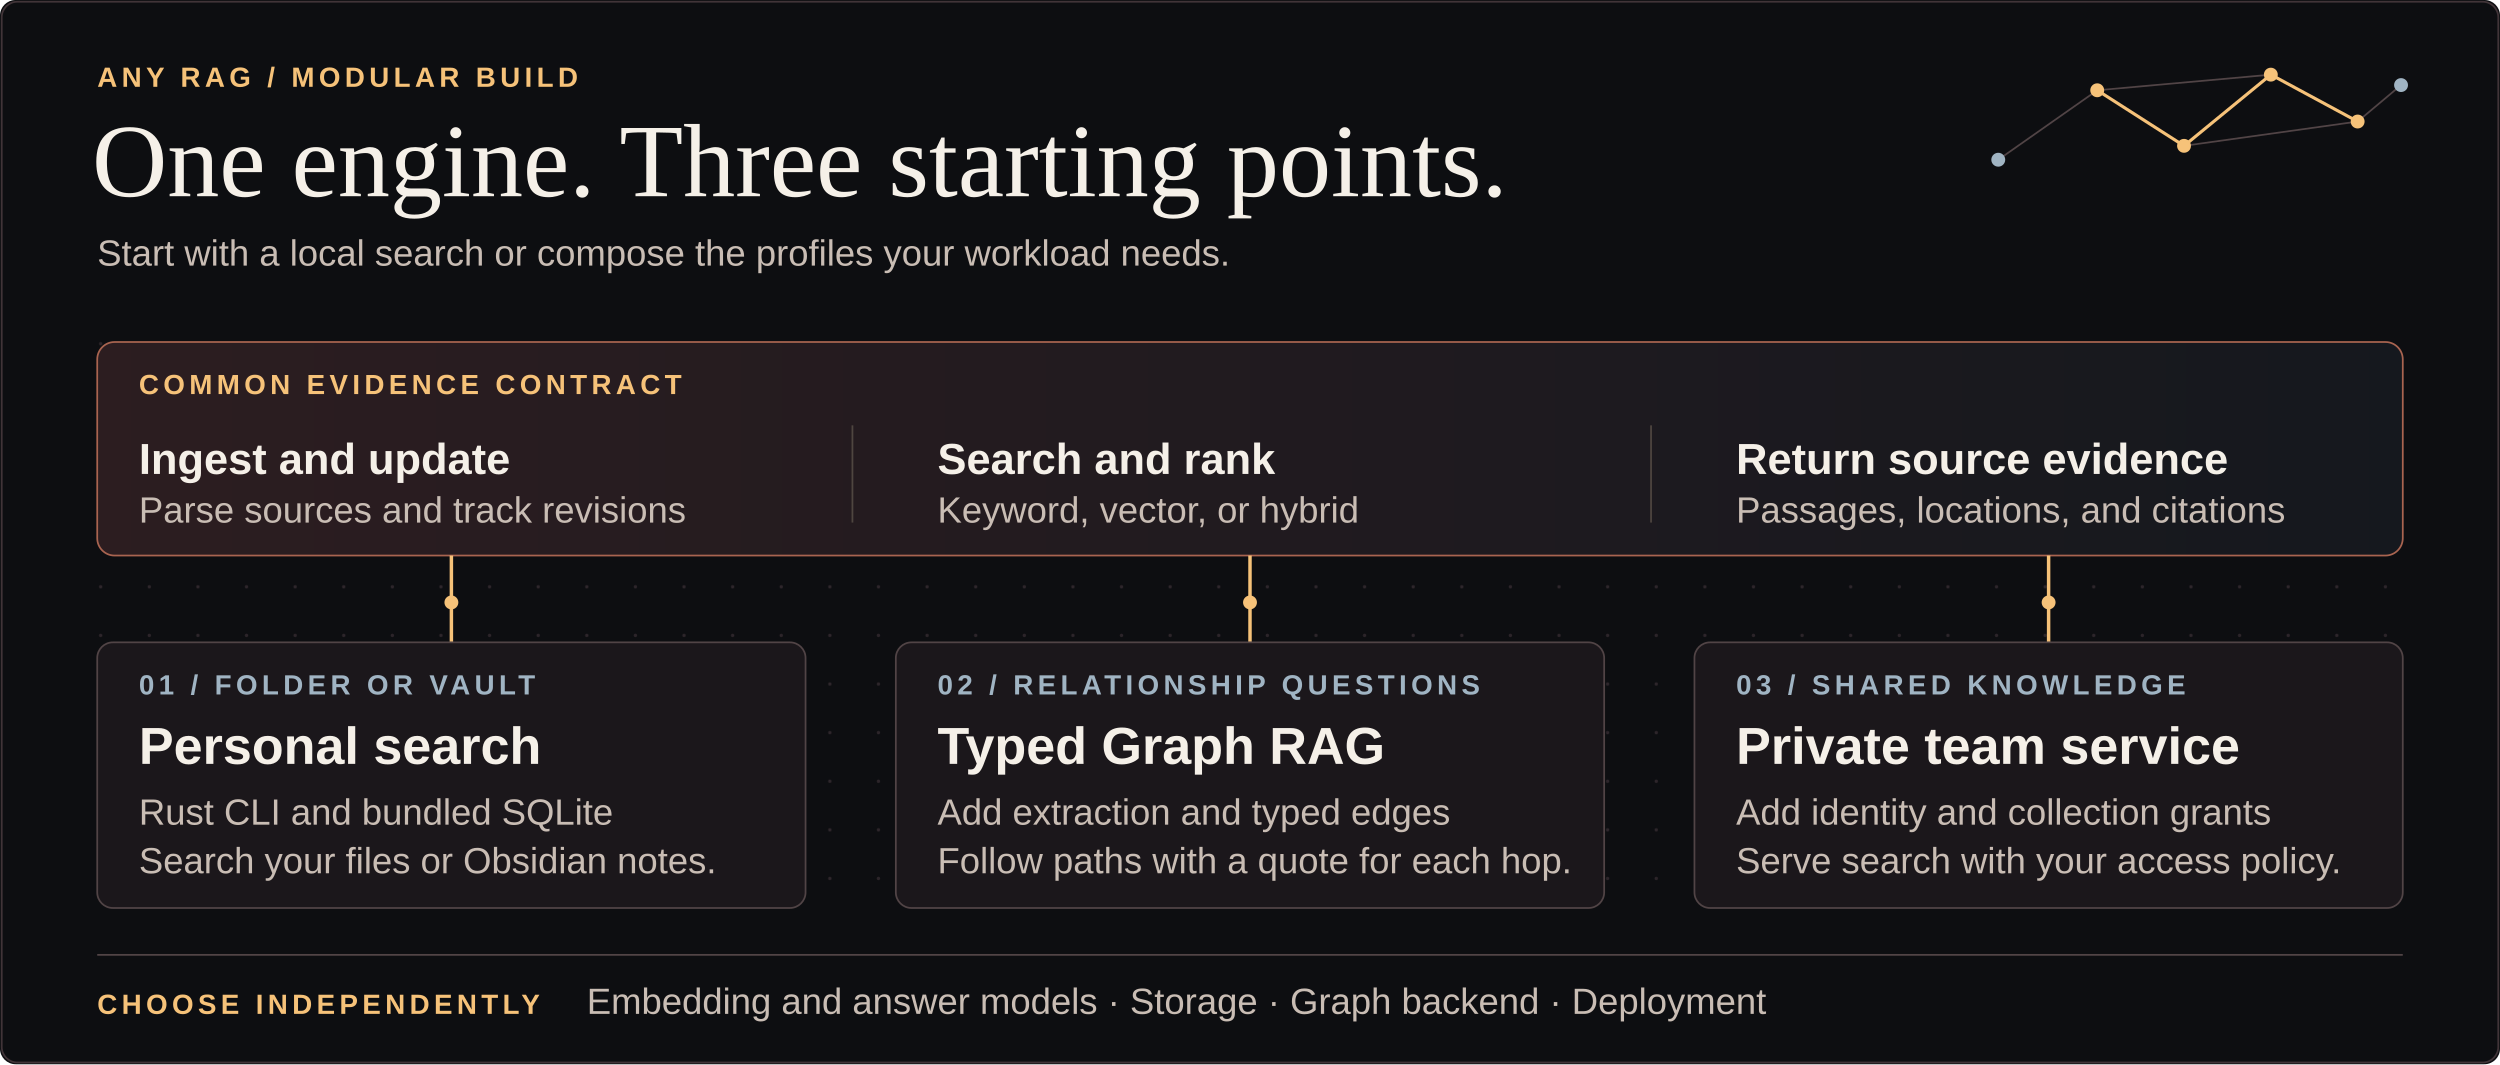
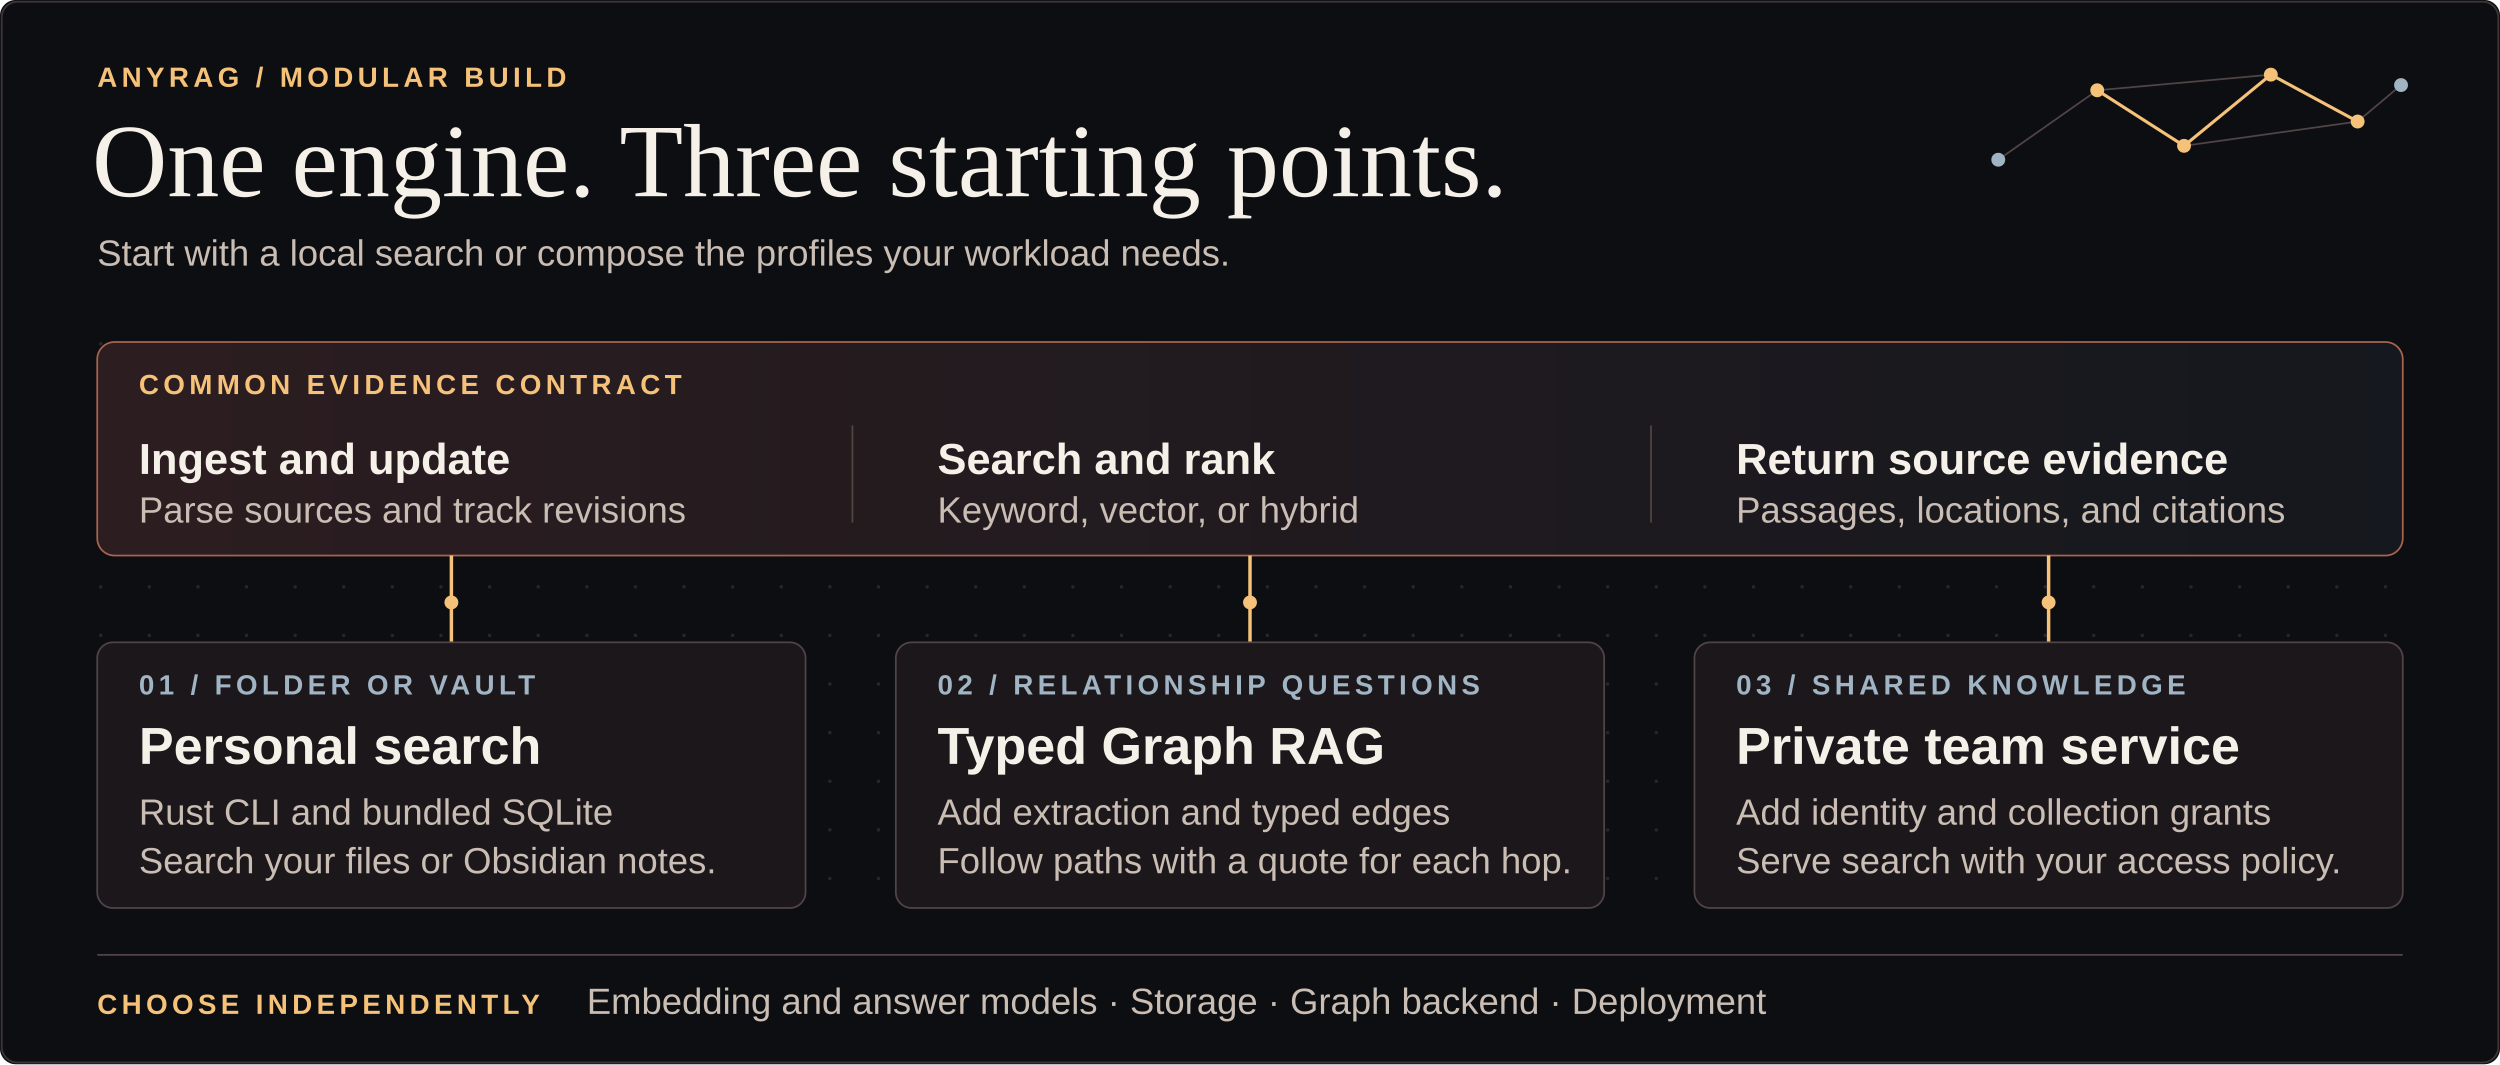
<svg xmlns="http://www.w3.org/2000/svg" width="1440" height="613" viewBox="0 0 1440 613" role="img" aria-labelledby="title desc">
  <defs>
    <pattern id="grid" width="28" height="28" patternUnits="userSpaceOnUse">
      <circle cx="2" cy="2" r="1" fill="#2b2429" />
    </pattern>
    <linearGradient id="foundation" x2="1" y2="0">
      <stop stop-color="#2c1d20" />
      <stop offset="1" stop-color="#15181e" />
    </linearGradient>
  </defs>
  <style>
    text { font-family: Arial, Helvetica, sans-serif; }
    .title { font: 60px Georgia, "Times New Roman", serif; fill: #f5f0e8; }
    .section { font-size: 30px; font-weight: 650; fill: #f5f0e8; }
    .module { font-size: 25px; font-weight: 650; fill: #f5f0e8; }
    .body { font-size: 21px; fill: #c9bdb4; }
    .label { font-size: 16px; font-weight: 650; letter-spacing: 2.5px; fill: #f6c279; }
    .blue { fill: #a0b4c3; }
    .card { fill: #1b171b; stroke: #514446; }
  </style>
  <rect width="1440" height="613" rx="9" fill="#0d0e11" />
  <rect x="1" y="1" width="1438" height="611" rx="9" fill="none" stroke="#413438" />
  <rect x="55" y="176" width="1330" height="345" fill="url(#grid)" />
-   <text x="56" y="50" class="label">ANY RAG  /  MODULAR BUILD</text>
+   <text x="56" y="50" class="label">ANYRAG  /  MODULAR BUILD</text>
  <text x="53" y="113" class="title">One engine. Three starting points.</text>
  <text x="56" y="153" class="body">Start with a local search or compose the profiles your workload needs.</text>
  <path d="M1151 92L1208 52L1258 84L1308 43L1358 70L1383 49M1208 52L1308 43M1258 84L1358 70" fill="none" stroke="#514446" />
  <path d="M1208 52L1258 84L1308 43L1358 70" fill="none" stroke="#f6c279" stroke-width="1.8" />
  <g fill="#f6c279">
    <circle cx="1208" cy="52" r="4" />
    <circle cx="1258" cy="84" r="4" />
    <circle cx="1308" cy="43" r="4" />
    <circle cx="1358" cy="70" r="4" />
  </g>
  <g fill="#a0b4c3">
    <circle cx="1151" cy="92" r="4" />
    <circle cx="1383" cy="49" r="4" />
  </g>
  <rect x="56" y="197" width="1328" height="123" rx="10" fill="url(#foundation)" stroke="#a96450" />
  <text x="80" y="227" class="label">COMMON EVIDENCE CONTRACT</text>
  <path d="M491 245V301M951 245V301" stroke="#4f4640" />
  <text x="80" y="273" class="module">Ingest and update</text>
  <text x="80" y="301" class="body">Parse sources and track revisions</text>
  <text x="540" y="273" class="module">Search and rank</text>
  <text x="540" y="301" class="body">Keyword, vector, or hybrid</text>
  <text x="1000" y="273" class="module">Return source evidence</text>
  <text x="1000" y="301" class="body">Passages, locations, and citations</text>
  <path d="M260 320V370M720 320V370M1180 320V370" stroke="#f6c279" stroke-width="2" />
  <g fill="#f6c279">
    <circle cx="260" cy="347" r="4" />
    <circle cx="720" cy="347" r="4" />
    <circle cx="1180" cy="347" r="4" />
  </g>
  <rect x="56" y="370" width="408" height="153" rx="9" class="card" />
  <text x="80" y="400" class="label blue">01  /  FOLDER OR VAULT</text>
  <text x="80" y="440" class="section">Personal search</text>
  <text x="80" y="475" class="body">Rust CLI and bundled SQLite</text>
  <text x="80" y="503" class="body">Search your files or Obsidian notes.</text>
  <rect x="516" y="370" width="408" height="153" rx="9" class="card" />
  <text x="540" y="400" class="label blue">02  /  RELATIONSHIP QUESTIONS</text>
  <text x="540" y="440" class="section">Typed Graph RAG</text>
  <text x="540" y="475" class="body">Add extraction and typed edges</text>
  <text x="540" y="503" class="body">Follow paths with a quote for each hop.</text>
  <rect x="976" y="370" width="408" height="153" rx="9" class="card" />
  <text x="1000" y="400" class="label blue">03  /  SHARED KNOWLEDGE</text>
  <text x="1000" y="440" class="section">Private team service</text>
  <text x="1000" y="475" class="body">Add identity and collection grants</text>
  <text x="1000" y="503" class="body">Serve search with your access policy.</text>
  <path d="M56 550H1384" stroke="#514446" />
  <text x="56" y="584" class="label">CHOOSE INDEPENDENTLY</text>
  <text x="338" y="584" class="body">Embedding and answer models  ·  Storage  ·  Graph backend  ·  Deployment</text>
</svg>
